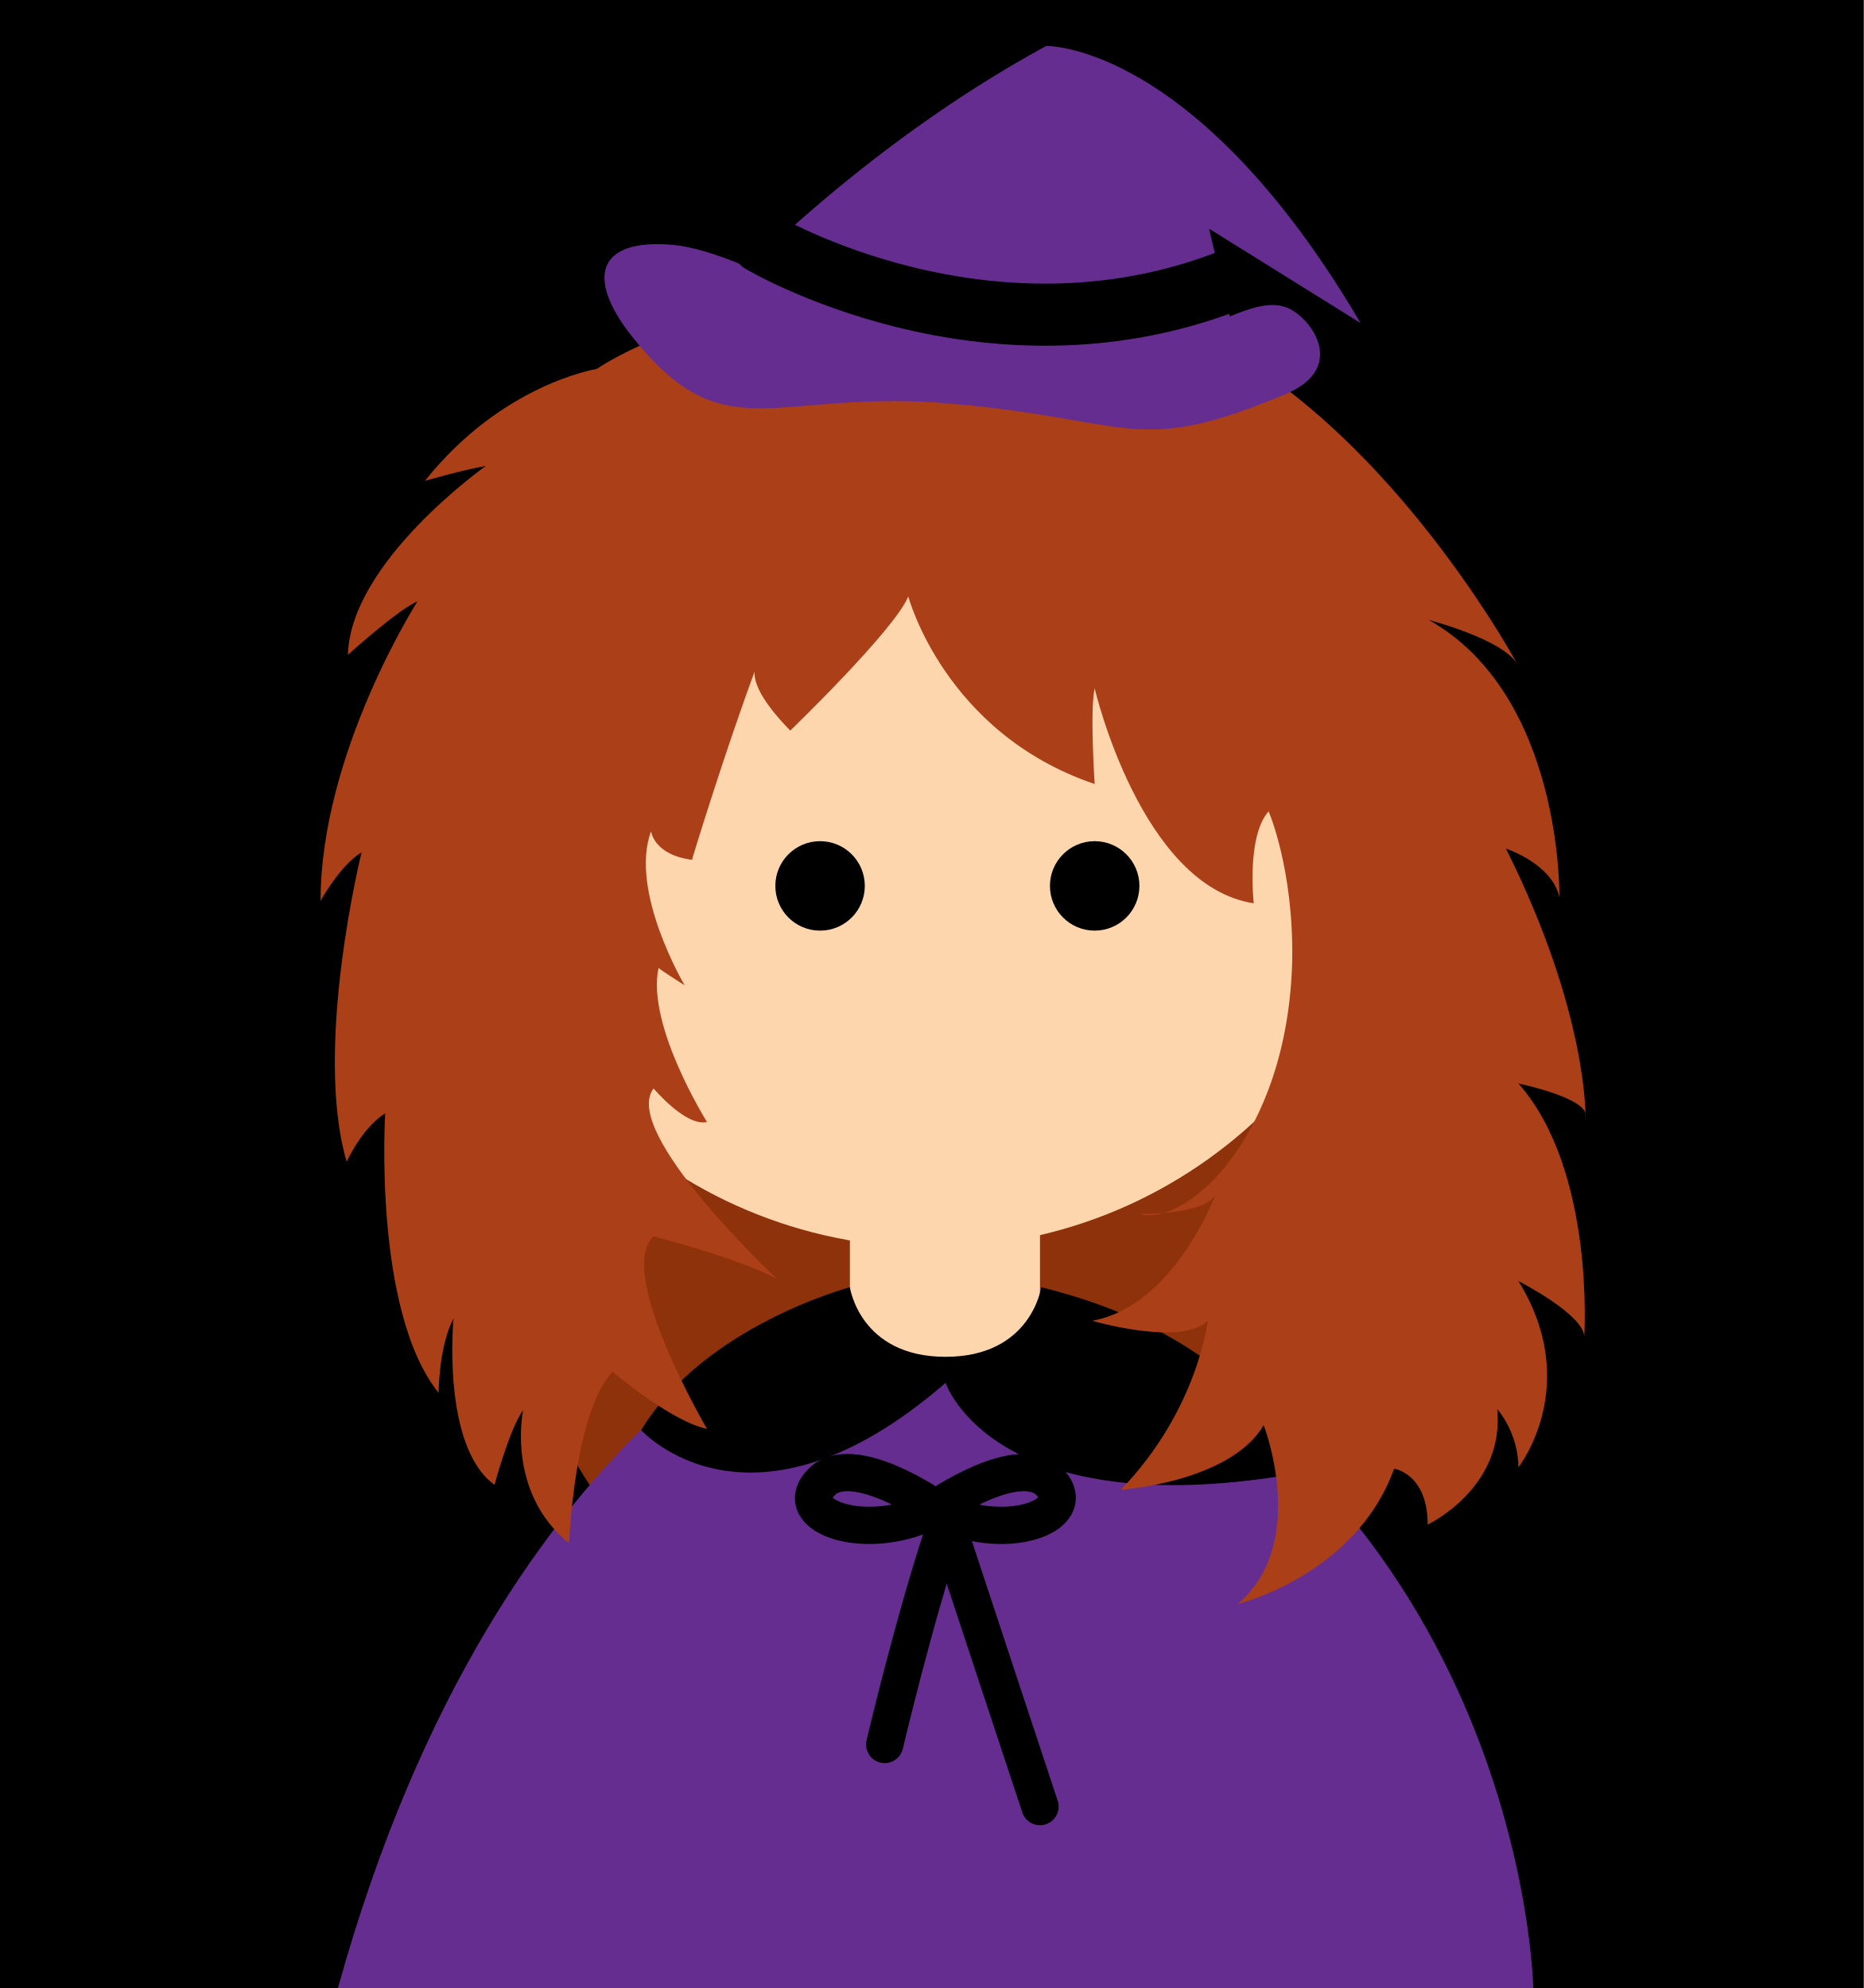
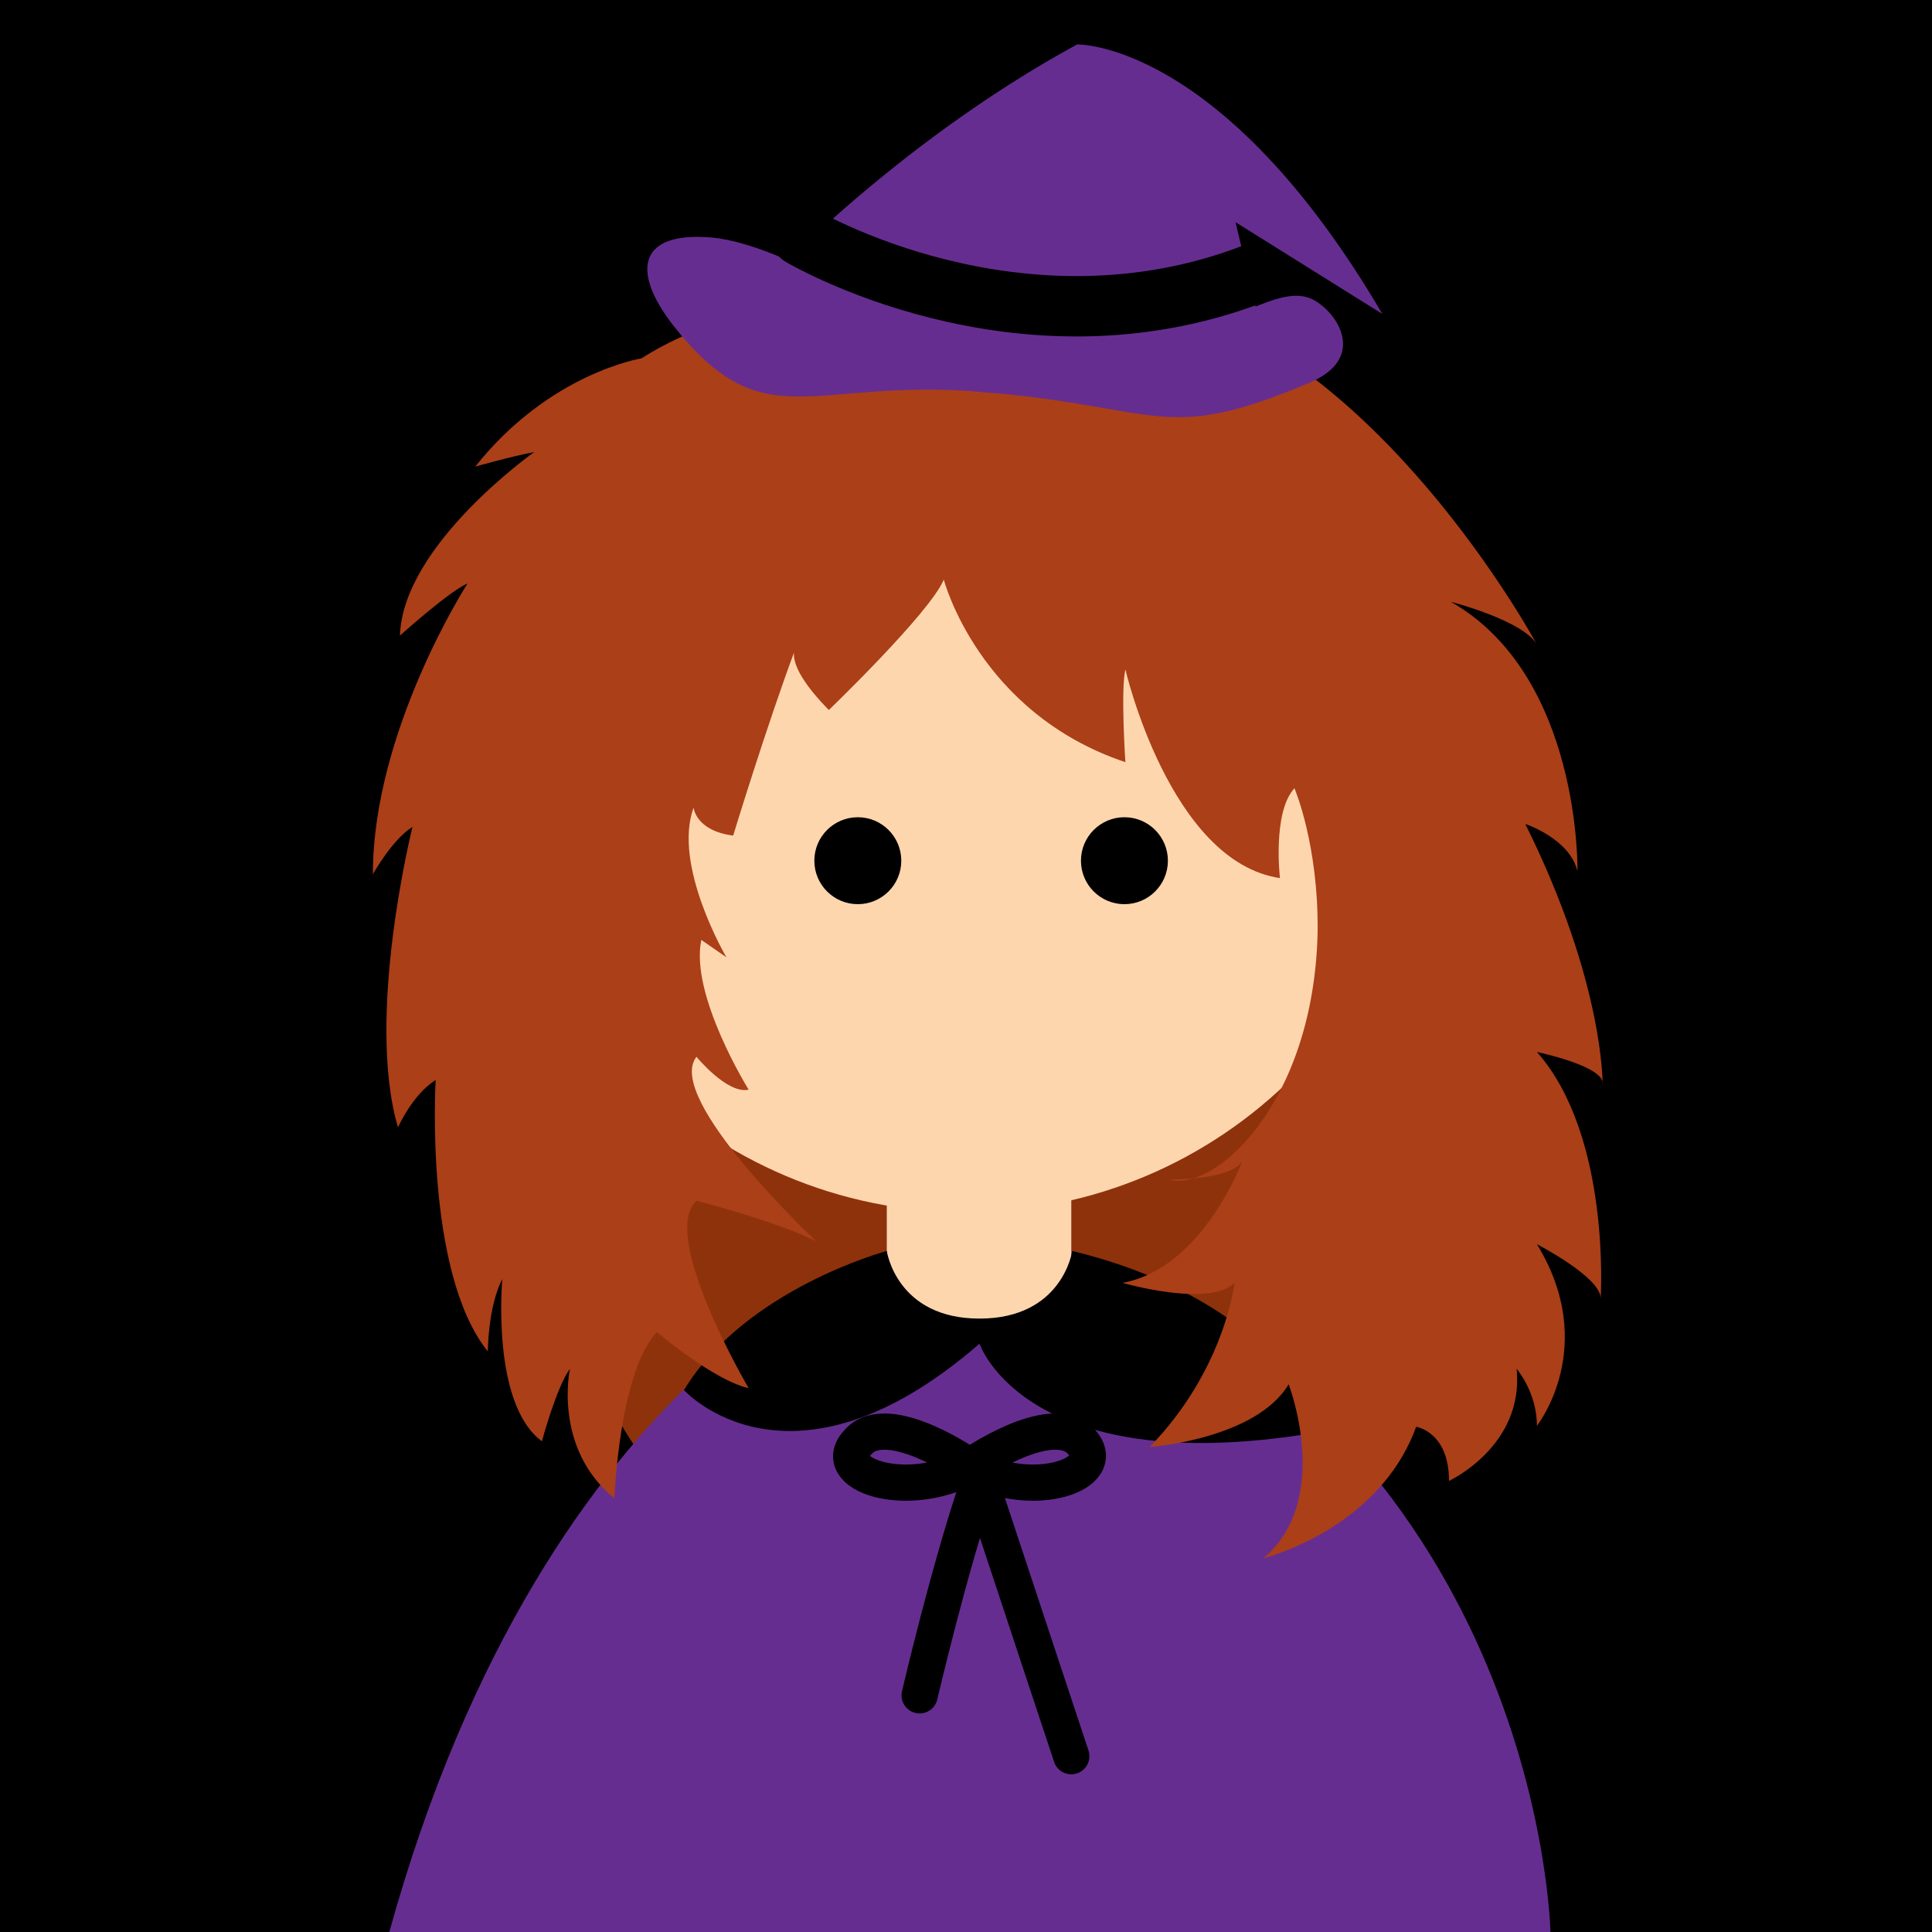
- <svg xmlns="http://www.w3.org/2000/svg" version="1.1" x="0px" y="0px" viewBox="0 0 150 160" style="enable-background:new 0 0 150 160;" xml:space="preserve">
+ <svg xmlns="http://www.w3.org/2000/svg" version="1.1" id="Layer_1" x="0px" y="0px" viewBox="0 0 200 200" style="enable-background:new 0 0 200 200;" xml:space="preserve">
  <style type="text/css">
	.st0{fill:#8E320B;}
	.st1{fill:#662D91;}
	.st2{fill:#FED6AE;}
- 	.st3{fill:none;stroke:#000000;stroke-width:3;stroke-linecap:round;stroke-linejoin:round;stroke-miterlimit:10;}
+ 	.st3{fill:none;stroke:#000000;stroke-width:3.75;stroke-linecap:round;stroke-linejoin:round;stroke-miterlimit:10;}
	.st4{fill:#AB3F18;}
- 	.st5{fill:none;stroke:#000000;stroke-width:5;stroke-linecap:round;stroke-linejoin:round;stroke-miterlimit:10;}
+ 	.st5{fill:none;stroke:#000000;stroke-width:6.25;stroke-linecap:round;stroke-linejoin:round;stroke-miterlimit:10;}
</style>
-   <g id="Layer_2">
-     <rect width="150" height="160" />
+   <g id="Layer_2_1_">
+     <rect width="200" height="200" />
  </g>
-   <g id="Layer_1">
-     <ellipse class="st0" cx="77.2" cy="91.8" rx="37.7" ry="45.1" />
-     <path class="st1" d="M68.4,103.6c0,0-28,8.8-41.2,56.4h96.2c0,0-0.7-39.9-39.7-56.4H68.4z" />
-     <circle class="st2" cx="75" cy="62.1" r="38.3" />
-     <circle cx="66" cy="71.3" r="3.6" />
-     <circle cx="88.1" cy="71.3" r="3.6" />
-     <path class="st2" d="M76.1,111.3L76.1,111.3c-4.2,0-7.7-3.4-7.7-7.7V93.4h15.3v10.3C83.7,107.9,80.3,111.3,76.1,111.3z" />
+   <g id="Layer_1_1_">
+     <ellipse class="st0" cx="102.7" cy="114.8" rx="47.1" ry="56.4" />
+     <path class="st1" d="M91.8,129.5c0,0-35,11-51.5,70.5h120.2c0,0-0.9-49.9-49.6-70.5H91.8z" />
+     <circle class="st2" cx="100" cy="77.6" r="47.9" />
+     <circle cx="88.8" cy="89.1" r="4.5" />
+     <circle cx="116.4" cy="89.1" r="4.5" />
+     <path class="st2" d="M101.4,139.1L101.4,139.1c-5.2,0-9.6-4.2-9.6-9.6v-12.8h19.1v12.9C110.9,134.9,106.6,139.1,101.4,139.1z" />
    <g>
-       <path class="st3" d="M75.3,121.4c0,0-6.7-4.7-9.2-2.1C63.4,122.1,70,124.3,75.3,121.4z" />
-       <path class="st3" d="M71.2,140.4c0,0,2.5-10.6,4.9-17.6" />
-       <path class="st3" d="M75.3,121.4c0,0,6.7-4.7,9.2-2.1C87.1,122.1,80.5,124.3,75.3,121.4z" />
-       <path class="st3" d="M83.7,145.4c0,0-5.2-15.7-7.5-22.7" />
+       <path class="st3" d="M100.4,151.8c0,0-8.4-5.9-11.5-2.6C85.5,152.6,93.8,155.4,100.4,151.8z" />
+       <path class="st3" d="M95.2,175.5c0,0,3.1-13.3,6.1-22" />
+       <path class="st3" d="M100.4,151.8c0,0,8.4-5.9,11.5-2.6C115.1,152.6,106.9,155.4,100.4,151.8z" />
+       <path class="st3" d="M110.9,181.8c0,0-6.5-19.6-9.4-28.4" />
    </g>
-     <path d="M68.4,103.6c0,0-11.7,3.1-16.8,11.5c0,0,8.8,9.8,24.5-3.8c0,0,3.9,11.7,28.8,7.2c0,0-4-10.7-21.1-14.9c0,0-0.8,5.6-7.7,5.6   S68.4,103.6,68.4,103.6z" />
-     <path class="st4" d="M60.9,53.6c0,0-1.2,1.2,2.7,5.2c0,0,8.4-8.1,9.5-10.8c0,0,2.9,11,15,15.1c0,0-0.4-6,0-7.7   c0,0,3.7,15.9,12.8,17.3c0,0-0.6-5.4,1.2-7.4c0,0,2,4.6,1.9,11.9c-0.3,14.3-8.6,21.6-12.3,20.5c0,0,5.1,0.1,6.1-1.5   c0,0-3.3,8.9-9.9,10.1c0,0,7.2,2.1,9.3,0c0,0-0.8,7.2-7,13.6c0,0,8.8-0.6,11.5-5.2c0,0,3.7,9.5-2.1,14.4c0,0,9.5-2.3,12.6-10.9   c0,0,2.7,0.4,2.7,4.5c0,0,6.2-2.9,5.6-9.3c0,0,1.7,1.9,1.7,4.7c0,0,5.2-6.6,0-15c0,0,5.3,2.7,5.3,4.5c0,0,0.9-13.4-5.3-20.4   c0,0,5.8,1.2,5.4,2.7c0,0,0.2-8.4-6.4-21.6c0,0,3.7,1.2,4.3,3.9c0,0,0.3-16.2-10.5-22.3c0,0,6.2,1.6,7.2,3.7c0,0-12-22.4-29.3-28.1   c0,0-12.2-2.7-17.1-1.8c-4.9,0.9-18.3-0.1-27.8,6c0,0-7.6,1.2-13.8,9c0,0,3.1-0.9,4.9-1.2c0,0-10.9,7.7-11.1,15.2   c0,0,4.1-3.7,5.6-4.3c0,0-7.8,12.2-7.8,24.1c0,0,1.6-2.9,3.3-3.9c0,0-3.9,15.7-1.2,24.9c0,0,1.2-2.7,3.1-3.9c0,0-1,15.9,4.3,22.5   c0,0,0-3.7,1.2-6c0,0-1,10.3,3.3,13.4c0,0,1.2-4.5,2.3-6c0,0-1.4,6.6,3.7,10.7c0,0,0.4-10.5,3.5-13.8c0,0,4.7,4,7.6,4.6   c0,0-7.4-12.6-4.3-15.5c0,0,6.6,1.7,9.9,3.4c0,0-12.6-11.8-9.9-15.3c0,0,2.6,3.1,4.3,2.7c0,0-4.9-7.8-3.9-12.4c0,0,0.2,0.2,2.1,1.4   c0,0-4.5-7.6-2.7-12.4c0,0,0.2,1.9,3.3,2.3C55.6,69.4,58.5,60,60.9,53.6z" />
+     <path d="M91.8,129.5c0,0-14.6,3.9-21,14.4c0,0,11,12.2,30.6-4.8c0,0,4.9,14.6,36,9c0,0-5-13.4-26.4-18.6c0,0-1,7-9.6,7   S91.8,129.5,91.8,129.5z" />
+     <path class="st4" d="M82.4,67c0,0-1.5,1.5,3.4,6.5c0,0,10.5-10.1,11.9-13.5c0,0,3.6,13.8,18.8,18.9c0,0-0.5-7.5,0-9.6   c0,0,4.6,19.9,16,21.6c0,0-0.8-6.8,1.5-9.3c0,0,2.5,5.8,2.4,14.9c-0.4,17.9-10.8,27-15.4,25.6c0,0,6.4,0.1,7.6-1.9   c0,0-4.1,11.1-12.4,12.6c0,0,9,2.6,11.6,0c0,0-1,9-8.8,17c0,0,11-0.8,14.4-6.5c0,0,4.6,11.9-2.6,18c0,0,11.9-2.9,15.8-13.6   c0,0,3.4,0.5,3.4,5.6c0,0,7.8-3.6,7-11.6c0,0,2.1,2.4,2.1,5.9c0,0,6.5-8.2,0-18.8c0,0,6.6,3.4,6.6,5.6c0,0,1.1-16.8-6.6-25.5   c0,0,7.2,1.5,6.8,3.4c0,0,0.2-10.5-8-27c0,0,4.6,1.5,5.4,4.9c0,0,0.4-20.2-13.1-27.9c0,0,7.8,2,9,4.6c0,0-15-28-36.6-35.1   c0,0-15.2-3.4-21.4-2.2c-6.1,1.1-22.9-0.1-34.8,7.5c0,0-9.5,1.5-17.2,11.2c0,0,3.9-1.1,6.1-1.5c0,0-13.6,9.6-13.9,19   c0,0,5.1-4.6,7-5.4c0,0-9.8,15.2-9.8,30.1c0,0,2-3.6,4.1-4.9c0,0-4.9,19.6-1.5,31.1c0,0,1.5-3.4,3.9-4.9c0,0-1.2,19.9,5.4,28.1   c0,0,0-4.6,1.5-7.5c0,0-1.2,12.9,4.1,16.8c0,0,1.5-5.6,2.9-7.5c0,0-1.8,8.2,4.6,13.4c0,0,0.5-13.1,4.4-17.2c0,0,5.9,5,9.5,5.8   c0,0-9.3-15.8-5.4-19.4c0,0,8.2,2.1,12.4,4.2c0,0-15.8-14.8-12.4-19.1c0,0,3.2,3.9,5.4,3.4c0,0-6.1-9.8-4.9-15.5   c0,0,0.3,0.2,2.6,1.8c0,0-5.6-9.5-3.4-15.5c0,0,0.2,2.4,4.1,2.9C75.8,86.8,79.4,75,82.4,67z" />
    <g>
-       <path class="st1" d="M103.5,31.7c-12.1,5.1-12.2,2.1-26.8,0.8c-14.6-1.3-18.3,4.1-25.9-5.5c-3.6-4.6-2.8-7.8,3.3-7.3    c3.2,0.3,7.9,2.4,13.3,5.5c3.4,1.9,6.9,3.7,10.4,4.2c15.6,2.4,22.3-7.2,26.4-4.3C106,26.3,108,29.8,103.5,31.7z" />
-       <path class="st1" d="M84.2,3.7c0,0,12-0.3,25.3,22.3l-12.2-7.6l2,8.4c0,0-22.8,14.8-41.3-2.9C57.9,23.9,68.9,12,84.2,3.7z" />
+       <path class="st1" d="M135.6,39.6c-15.1,6.4-15.2,2.6-33.5,1s-22.9,5.1-32.4-6.9c-4.5-5.8-3.5-9.8,4.1-9.1c4,0.4,9.9,3,16.6,6.9    c4.2,2.4,8.6,4.6,13,5.2c19.5,3,27.9-9,33-5.4C138.8,32.9,141.2,37.2,135.6,39.6z" />
+       <path class="st1" d="M111.5,4.6c0,0,15-0.4,31.6,27.9L127.9,23l2.5,10.5c0,0-28.5,18.5-51.6-3.6C78.6,29.9,92.4,15,111.5,4.6z" />
    </g>
-     <path class="st5" d="M61.3,19.5c0,0,18,10.7,37.6,3.1" />
+     <path class="st5" d="M82.9,24.4c0,0,22.5,13.4,47,3.9" />
  </g>
</svg>
